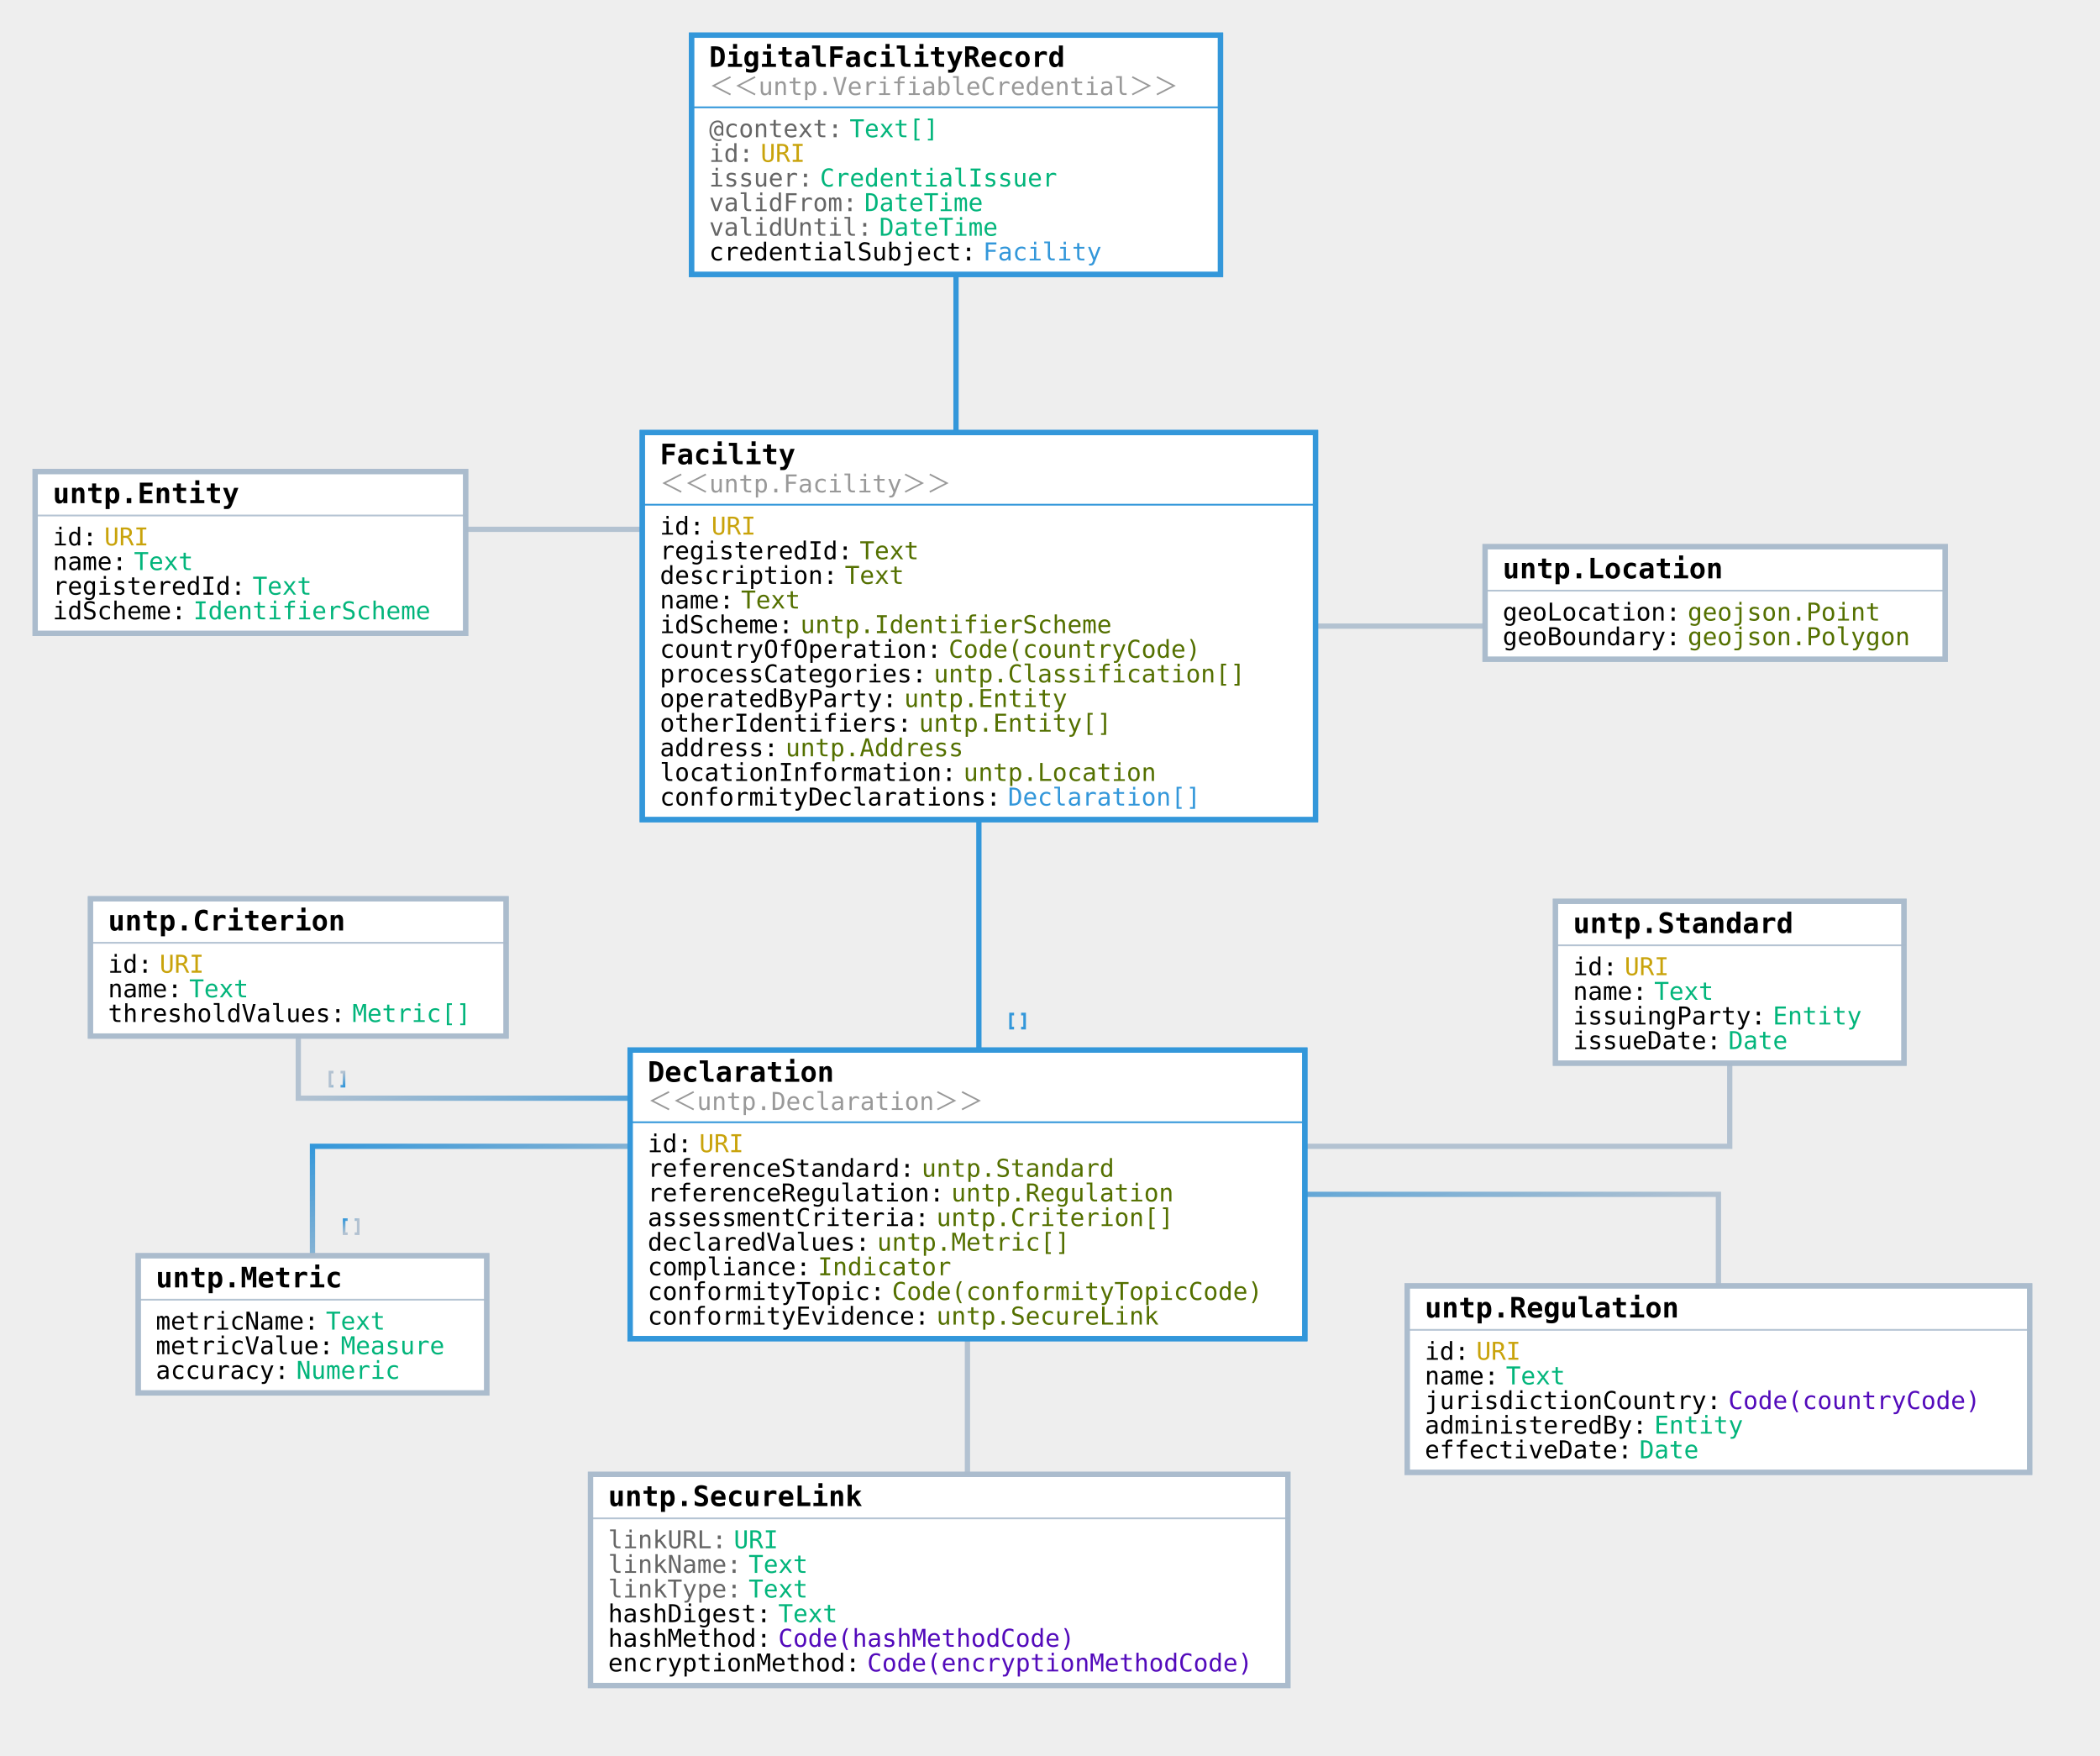
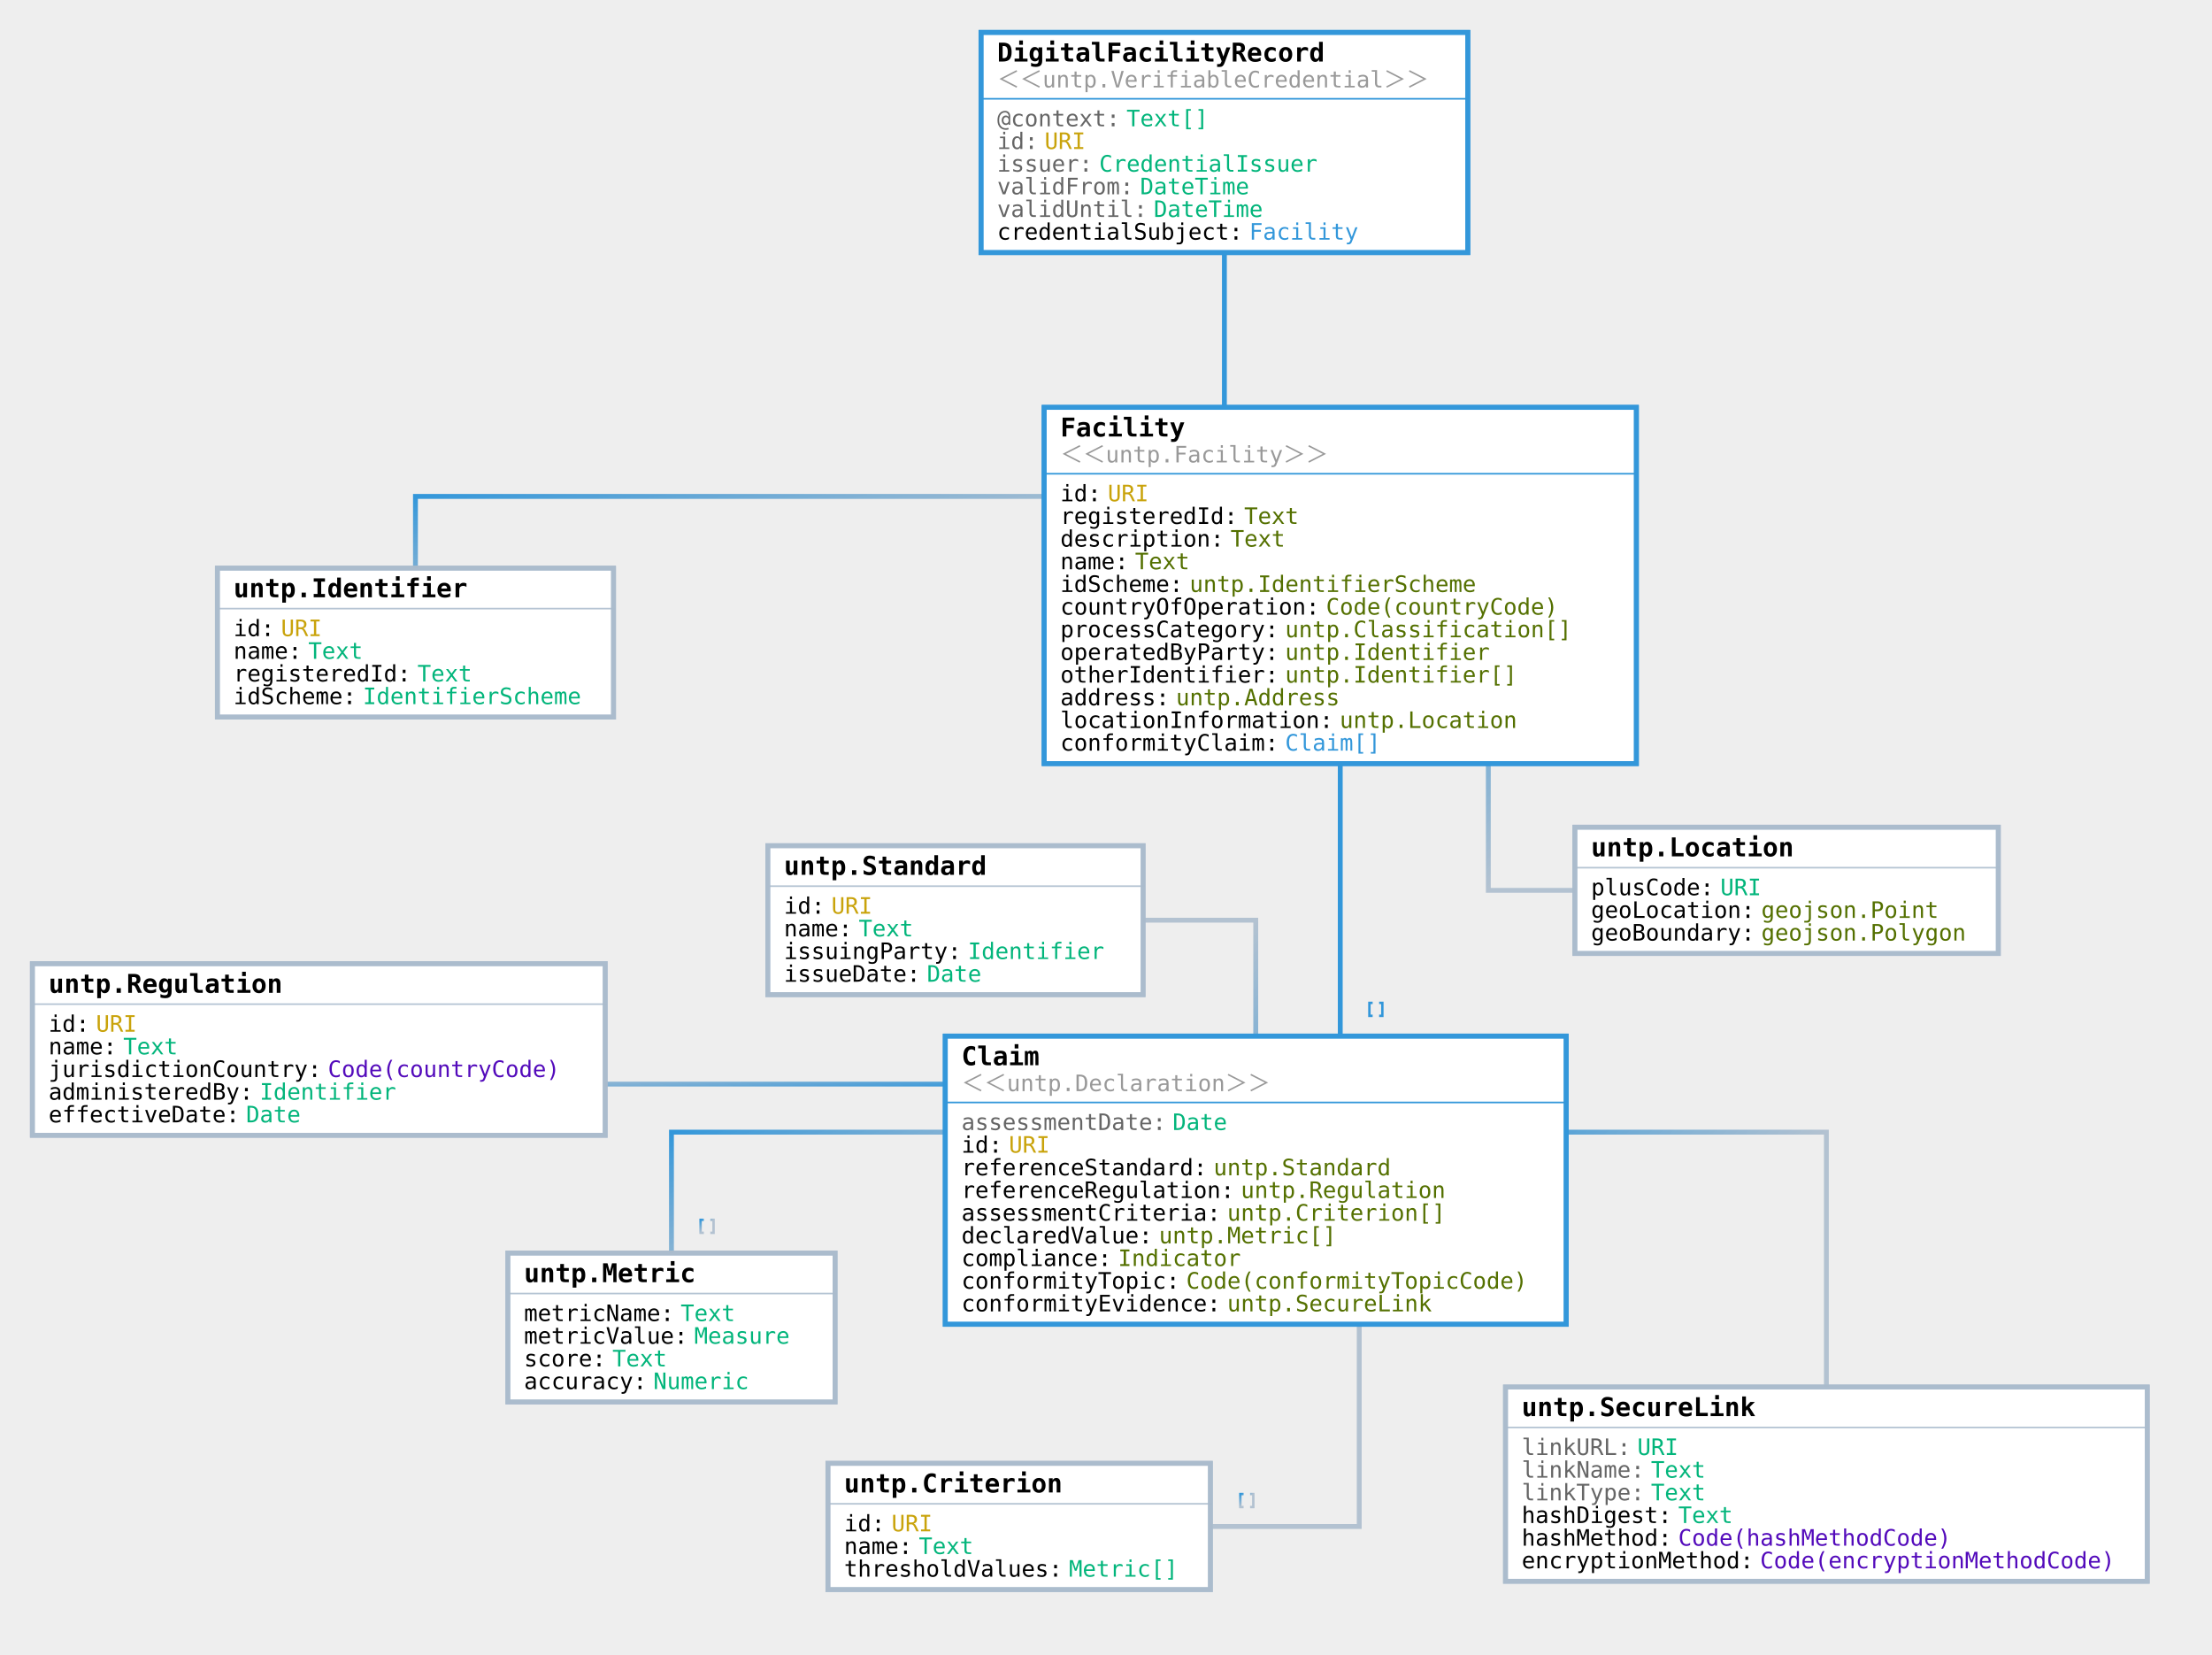
- <svg xmlns="http://www.w3.org/2000/svg" viewBox="-35.714 -88 1193.862 998">
+ <svg xmlns="http://www.w3.org/2000/svg" viewBox="-196.931 -88 1366.435 1021.714">
  <rect width="1000%" height="1000%" x="-500%" y="-500%" fill="#EEEEEE" />
-   <path fill="none" stroke="#EEEEEE" stroke-width="8" d="M425.115 212.867l-.01-.01h-318.46V226" />
-   <defs>
-     <linearGradient id="a" x1="100%" x2="50%" y1="100%" y2="50%">
-       <stop offset="0%" stop-color="#3397DA" />
-       <stop offset="100%" stop-color="#aabbccdd" />
-     </linearGradient>
-   </defs>
-   <path fill="none" stroke="url(#a)" stroke-width="3" d="M425.115 212.867l-.01-.01h-318.46V226" />
-   <path fill="none" stroke="#EEEEEE" stroke-width="8" d="M616.475 267.867l-.01-.01H939.36v-13.143" />
+   <path fill="none" stroke="#EEEEEE" stroke-width="8" d="M539.541 218.581l-.01-.01H59.713v90.286" />
+   <defs>
+     <linearGradient id="a" x1="0%" x2="50%" y1="0%" y2="50%">
+       <stop offset="0%" stop-color="#3397DA" />
+       <stop offset="100%" stop-color="#aabbccdd" />
+     </linearGradient>
+   </defs>
+   <path fill="none" stroke="url(#a)" stroke-width="3" d="M539.541 218.581l-.01-.01H59.713v90.286" />
+   <path fill="none" stroke="#EEEEEE" stroke-width="8" d="M722.473 273.581l-.01-.01v188.286h184.25" />
  <defs>
    <linearGradient id="b" x1="0%" x2="50%" y1="0%" y2="50%">
      <stop offset="0%" stop-color="#3397DA" />
      <stop offset="100%" stop-color="#aabbccdd" />
    </linearGradient>
  </defs>
-   <path fill="none" stroke="url(#b)" stroke-width="3" d="M616.475 267.867l-.01-.01H939.36v-13.143" />
-   <path fill="none" stroke="#EEEEEE" stroke-width="8" d="M642.155 563.534l-.01-.01h305.5v-93.238" />
-   <defs>
-     <linearGradient id="c" x1="0%" x2="50%" y1="0%" y2="50%">
-       <stop offset="0%" stop-color="#3397DA" />
-       <stop offset="100%" stop-color="#aabbccdd" />
-     </linearGradient>
-   </defs>
-   <path fill="none" stroke="url(#c)" stroke-width="3" d="M642.155 563.534l-.01-.01h305.5v-93.238" />
-   <path fill="none" stroke="#EEEEEE" stroke-width="8" d="M578.225 590.867l-.01-.01h363.002v105" />
-   <defs>
-     <linearGradient id="d" x1="0%" x2="50%" y1="0%" y2="50%">
-       <stop offset="0%" stop-color="#3397DA" />
-       <stop offset="100%" stop-color="#aabbccdd" />
-     </linearGradient>
-   </defs>
-   <path fill="none" stroke="url(#d)" stroke-width="3" d="M578.225 590.867l-.01-.01h363.002v105" />
-   <path fill="none" stroke="#EEEEEE" stroke-width="8" d="M386.437 536.2l-.01-.01H133.859v-74.333" />
-   <defs>
-     <linearGradient id="e" x1="100%" x2="50%" y1="100%" y2="50%">
-       <stop offset="0%" stop-color="#3397DA" />
-       <stop offset="100%" stop-color="#aabbccdd" />
-     </linearGradient>
-   </defs>
-   <path fill="none" stroke="url(#e)" stroke-width="3" d="M386.437 536.2l-.01-.01H133.859v-74.333" />
-   <path fill="none" stroke="url(#e)" stroke-width="1.5" d="M153.869 521.367l-2.01-.01v8h2M157.869 521.367l1.99-.01v8h-2" />
-   <path fill="none" stroke="#EEEEEE" stroke-width="8" d="M450.366 563.534l-.01-.01H141.93v101.19" />
+   <path fill="none" stroke="url(#b)" stroke-width="3" d="M722.473 273.581l-.01-.01v188.286h184.25" />
+   <path fill="none" stroke="#EEEEEE" stroke-width="8" d="M578.793 670.534l-.01-.01V480.286H393.285" />
+   <defs>
+     <linearGradient id="c" x1="100%" x2="50%" y1="100%" y2="50%">
+       <stop offset="0%" stop-color="#3397DA" />
+       <stop offset="100%" stop-color="#aabbccdd" />
+     </linearGradient>
+   </defs>
+   <path fill="none" stroke="url(#c)" stroke-width="3" d="M578.793 670.534l-.01-.01V480.286H393.285" />
+   <path fill="none" stroke="#EEEEEE" stroke-width="8" d="M450.934 581.534l-.01-.01H0v-21.381" />
+   <defs>
+     <linearGradient id="d" x1="100%" x2="50%" y1="100%" y2="50%">
+       <stop offset="0%" stop-color="#3397DA" />
+       <stop offset="100%" stop-color="#aabbccdd" />
+     </linearGradient>
+   </defs>
+   <path fill="none" stroke="url(#d)" stroke-width="3" d="M450.934 581.534l-.01-.01H0v-21.381" />
+   <path fill="none" stroke="#EEEEEE" stroke-width="8" d="M642.723 640.867l-.01-.01v213.857H432.642" />
+   <defs>
+     <linearGradient id="e" x1="0%" x2="50%" y1="0%" y2="50%">
+       <stop offset="0%" stop-color="#3397DA" />
+       <stop offset="100%" stop-color="#aabbccdd" />
+     </linearGradient>
+   </defs>
+   <path fill="none" stroke="url(#e)" stroke-width="3" d="M642.723 640.867l-.01-.01v213.857H432.642" />
+   <path fill="none" stroke="url(#e)" stroke-width="1.5" d="M571.296 834.724l-2.01-.01v8h2M575.296 834.724l1.99-.01v8h-2" />
+   <path fill="none" stroke="#EEEEEE" stroke-width="8" d="M514.864 611.2l-.01-.01H217.856v120.667" />
  <defs>
    <linearGradient id="f" x1="0%" x2="50%" y1="0%" y2="50%">
      <stop offset="0%" stop-color="#3397DA" />
      <stop offset="100%" stop-color="#aabbccdd" />
    </linearGradient>
  </defs>
-   <path fill="none" stroke="url(#f)" stroke-width="3" d="M450.366 563.534l-.01-.01H141.93v101.19" />
-   <path fill="none" stroke="url(#f)" stroke-width="1.5" d="M161.94 605.224l-2.01-.01v8h2M165.94 605.224l1.99-.01v8h-2" />
-   <path fill="none" stroke="#EEEEEE" stroke-width="8" d="M514.296 618.2l-.01-.01V810h-16.069" />
+   <path fill="none" stroke="url(#f)" stroke-width="3" d="M514.864 611.2l-.01-.01H217.856v120.667" />
+   <path fill="none" stroke="url(#f)" stroke-width="1.5" d="M237.866 665.367l-2.01-.01v8h2M241.866 665.367l1.99-.01v8h-2" />
+   <path fill="none" stroke="#EEEEEE" stroke-width="8" d="M706.652 611.2l-.01-.01h224.644v217.381" />
  <defs>
    <linearGradient id="g" x1="0%" x2="50%" y1="0%" y2="50%">
      <stop offset="0%" stop-color="#3397DA" />
      <stop offset="100%" stop-color="#aabbccdd" />
    </linearGradient>
  </defs>
-   <path fill="none" stroke="url(#g)" stroke-width="3" d="M514.296 618.2l-.01-.01V810h-16.069" />
-   <path fill="none" stroke="#EEEEEE" stroke-width="8" d="M507.793.01l-.01-.01v267.857h13.002" />
+   <path fill="none" stroke="url(#g)" stroke-width="3" d="M706.652 611.2l-.01-.01h224.644v217.381" />
+   <path fill="none" stroke="#EEEEEE" stroke-width="8" d="M559.433.01l-.01-.01v273.571h71.574" />
  <defs>
    <linearGradient id="h" x1="0%" x2="50%" y1="0%" y2="50%">
      <stop offset="0%" stop-color="#3397DA" />
      <stop offset="100%" stop-color="#3397DA" />
    </linearGradient>
  </defs>
-   <path fill="none" stroke="url(#h)" stroke-width="3" d="M507.793.01l-.01-.01v267.857h13.002" />
-   <path fill="none" stroke="#EEEEEE" stroke-width="8" d="M520.795 322.867l-.01-.01v268h-6.5" />
+   <path fill="none" stroke="url(#h)" stroke-width="3" d="M559.433.01l-.01-.01v273.571h71.574" />
+   <path fill="none" stroke="#EEEEEE" stroke-width="8" d="M631.007 328.581l-.01-.01v312.286h-52.214" />
  <defs>
    <linearGradient id="i" x1="0%" x2="50%" y1="0%" y2="50%">
      <stop offset="0%" stop-color="#3397DA" />
      <stop offset="100%" stop-color="#3397DA" />
    </linearGradient>
  </defs>
-   <path fill="none" stroke="url(#i)" stroke-width="3" d="M520.795 322.867l-.01-.01v268h-6.5" />
-   <path fill="none" stroke="url(#i)" stroke-width="1.5" d="M540.795 488.367l-2.01-.01v8h2M544.795 488.367l1.99-.01v8h-2" />
-   <path fill="#FFFFFF" stroke="#3397DA" stroke-width="3" d="M357.424-68h300.718V68H357.424z" />
-   <path fill="#3397da" stroke="#3397da" d="M358.424-27h300.718" />
-   <path fill="none" stroke="#3397DA" stroke-width="3" d="M357.424-68h300.718V68H357.424z" />
-   <text x="367.424" y="-50" style="font:700 16px 'Lucida Console',monospace" fill="#000000">DigitalFacilityRecord</text>
-   <text x="367.424" y="-34" style="font:500 14px 'Lucida Console',monospace" fill="#999">＜＜untp.VerifiableCredential＞＞</text>
-   <text x="367.424" y="-10" style="font:500 14px 'Lucida Console',monospace" fill="#666">@context:</text>
-   <text x="447.282" y="-10" style="font:500 14px 'Lucida Console',monospace" fill="#02b57b">Text[]</text>
-   <text x="367.424" y="4" style="font:500 14px 'Lucida Console',monospace" fill="#666">id:</text>
-   <text x="396.71" y="4" style="font:500 14px 'Lucida Console',monospace" fill="#C9A30B">URI</text>
-   <text x="367.424" y="18" style="font:500 14px 'Lucida Console',monospace" fill="#666">issuer:</text>
-   <text x="430.425" y="18" style="font:500 14px 'Lucida Console',monospace" fill="#02b57b">CredentialIssuer</text>
-   <text x="367.424" y="32" style="font:500 14px 'Lucida Console',monospace" fill="#666">validFrom:</text>
-   <text x="455.711" y="32" style="font:500 14px 'Lucida Console',monospace" fill="#02b57b">DateTime</text>
-   <text x="367.424" y="46" style="font:500 14px 'Lucida Console',monospace" fill="#666">validUntil:</text>
-   <text x="464.14" y="46" style="font:500 14px 'Lucida Console',monospace" fill="#02b57b">DateTime</text>
-   <text x="367.424" y="60" style="font:500 14px 'Lucida Console',monospace" fill="#000000">credentialSubject:</text>
-   <text x="523.141" y="60" style="font:500 14px 'Lucida Console',monospace" fill="#3397DA">Facility</text>
-   <path fill="#FFFFFF" stroke="#3397DA" stroke-width="3" d="M329.425 157.857h382.72v220h-382.72z" />
-   <path fill="#3397da" stroke="#3397da" d="M330.425 198.857h382.72" />
-   <path fill="none" stroke="#3397DA" stroke-width="3" d="M329.425 157.857h382.72v220h-382.72z" />
-   <text x="339.425" y="175.857" style="font:700 16px 'Lucida Console',monospace" fill="#000000">Facility</text>
-   <text x="339.425" y="191.857" style="font:500 14px 'Lucida Console',monospace" fill="#999">＜＜untp.Facility＞＞</text>
-   <text x="339.425" y="215.857" style="font:500 14px 'Lucida Console',monospace" fill="#000000">id:</text>
-   <text x="368.711" y="215.857" style="font:500 14px 'Lucida Console',monospace" fill="#C9A30B">URI</text>
-   <text x="339.425" y="229.857" style="font:500 14px 'Lucida Console',monospace" fill="#000000">registeredId:</text>
-   <text x="452.999" y="229.857" style="font:500 14px 'Lucida Console',monospace" fill="#547000">Text</text>
-   <text x="339.425" y="243.857" style="font:500 14px 'Lucida Console',monospace" fill="#000000">description:</text>
-   <text x="444.57" y="243.857" style="font:500 14px 'Lucida Console',monospace" fill="#547000">Text</text>
-   <text x="339.425" y="257.857" style="font:500 14px 'Lucida Console',monospace" fill="#000000">name:</text>
-   <text x="385.569" y="257.857" style="font:500 14px 'Lucida Console',monospace" fill="#547000">Text</text>
-   <text x="339.425" y="271.857" style="font:500 14px 'Lucida Console',monospace" fill="#000000">idScheme:</text>
-   <text x="419.284" y="271.857" style="font:500 14px 'Lucida Console',monospace" fill="#547000">untp.IdentifierScheme</text>
-   <text x="339.425" y="285.857" style="font:500 14px 'Lucida Console',monospace" fill="#000000">countryOfOperation:</text>
-   <text x="503.571" y="285.857" style="font:500 14px 'Lucida Console',monospace" fill="#547000">Code(countryCode)</text>
-   <text x="339.425" y="299.857" style="font:500 14px 'Lucida Console',monospace" fill="#000000">processCategories:</text>
-   <text x="495.142" y="299.857" style="font:500 14px 'Lucida Console',monospace" fill="#547000">untp.Classification[]</text>
-   <text x="339.425" y="313.857" style="font:500 14px 'Lucida Console',monospace" fill="#000000">operatedByParty:</text>
-   <text x="478.285" y="313.857" style="font:500 14px 'Lucida Console',monospace" fill="#547000">untp.Entity</text>
-   <text x="339.425" y="327.857" style="font:500 14px 'Lucida Console',monospace" fill="#000000">otherIdentifiers:</text>
-   <text x="486.713" y="327.857" style="font:500 14px 'Lucida Console',monospace" fill="#547000">untp.Entity[]</text>
-   <text x="339.425" y="341.857" style="font:500 14px 'Lucida Console',monospace" fill="#000000">address:</text>
-   <text x="410.855" y="341.857" style="font:500 14px 'Lucida Console',monospace" fill="#547000">untp.Address</text>
-   <text x="339.425" y="355.857" style="font:500 14px 'Lucida Console',monospace" fill="#000000">locationInformation:</text>
-   <text x="512" y="355.857" style="font:500 14px 'Lucida Console',monospace" fill="#547000">untp.Location</text>
-   <text x="339.425" y="369.857" style="font:500 14px 'Lucida Console',monospace" fill="#000000">conformityDeclarations:</text>
-   <text x="537.286" y="369.857" style="font:500 14px 'Lucida Console',monospace" fill="#3397DA">Declaration[]</text>
-   <path fill="#FFFFFF" stroke="#3397DA" stroke-width="3" d="M322.497 508.857h383.577v164H322.497z" />
-   <path fill="#3397da" stroke="#3397da" d="M323.497 549.857h383.577" />
-   <path fill="none" stroke="#3397DA" stroke-width="3" d="M322.497 508.857h383.577v164H322.497z" />
-   <text x="332.497" y="526.857" style="font:700 16px 'Lucida Console',monospace" fill="#000000">Declaration</text>
-   <text x="332.497" y="542.857" style="font:500 14px 'Lucida Console',monospace" fill="#999">＜＜untp.Declaration＞＞</text>
-   <text x="332.497" y="566.857" style="font:500 14px 'Lucida Console',monospace" fill="#000000">id:</text>
-   <text x="361.783" y="566.857" style="font:500 14px 'Lucida Console',monospace" fill="#C9A30B">URI</text>
-   <text x="332.497" y="580.857" style="font:500 14px 'Lucida Console',monospace" fill="#000000">referenceStandard:</text>
-   <text x="488.214" y="580.857" style="font:500 14px 'Lucida Console',monospace" fill="#547000">untp.Standard</text>
-   <text x="332.497" y="594.857" style="font:500 14px 'Lucida Console',monospace" fill="#000000">referenceRegulation:</text>
-   <text x="505.071" y="594.857" style="font:500 14px 'Lucida Console',monospace" fill="#547000">untp.Regulation</text>
-   <text x="332.497" y="608.857" style="font:500 14px 'Lucida Console',monospace" fill="#000000">assessmentCriteria:</text>
-   <text x="496.643" y="608.857" style="font:500 14px 'Lucida Console',monospace" fill="#547000">untp.Criterion[]</text>
-   <text x="332.497" y="622.857" style="font:500 14px 'Lucida Console',monospace" fill="#000000">declaredValues:</text>
-   <text x="462.928" y="622.857" style="font:500 14px 'Lucida Console',monospace" fill="#547000">untp.Metric[]</text>
-   <text x="332.497" y="636.857" style="font:500 14px 'Lucida Console',monospace" fill="#000000">compliance:</text>
-   <text x="429.213" y="636.857" style="font:500 14px 'Lucida Console',monospace" fill="#547000">Indicator</text>
-   <text x="332.497" y="650.857" style="font:500 14px 'Lucida Console',monospace" fill="#000000">conformityTopic:</text>
-   <text x="471.357" y="650.857" style="font:500 14px 'Lucida Console',monospace" fill="#547000">Code(conformityTopicCode)</text>
-   <text x="332.497" y="664.857" style="font:500 14px 'Lucida Console',monospace" fill="#000000">conformityEvidence:</text>
-   <text x="496.643" y="664.857" style="font:500 14px 'Lucida Console',monospace" fill="#547000">untp.SecureLink</text>
-   <path fill="#FFFFFF" stroke="#aabbccdd" stroke-width="3" d="M-15.714 180h244.718v92H-15.714z" />
-   <path fill="#aabbccdd" stroke="#aabbccdd" d="M-14.714 205h244.717" />
-   <path fill="none" stroke="#aabbccdd" stroke-width="3" d="M-15.714 180h244.718v92H-15.714z" />
-   <text x="-5.714" y="198" style="font:700 16px 'Lucida Console',monospace" fill="#000000">untp.Entity</text>
-   <text x="-5.714" y="222" style="font:500 14px 'Lucida Console',monospace" fill="#000000">id:</text>
-   <text x="23.572" y="222" style="font:500 14px 'Lucida Console',monospace" fill="#C9A30B">URI</text>
-   <text x="-5.714" y="236" style="font:500 14px 'Lucida Console',monospace" fill="#000000">name:</text>
-   <text x="40.429" y="236" style="font:500 14px 'Lucida Console',monospace" fill="#02b57b">Text</text>
-   <text x="-5.714" y="250" style="font:500 14px 'Lucida Console',monospace" fill="#000000">registeredId:</text>
-   <text x="107.859" y="250" style="font:500 14px 'Lucida Console',monospace" fill="#02b57b">Text</text>
-   <text x="-5.714" y="264" style="font:500 14px 'Lucida Console',monospace" fill="#000000">idScheme:</text>
-   <text x="74.144" y="264" style="font:500 14px 'Lucida Console',monospace" fill="#02b57b">IdentifierScheme</text>
-   <path fill="#FFFFFF" stroke="#aabbccdd" stroke-width="3" d="M808.571 222.714h261.575v64H808.571z" />
-   <path fill="#aabbccdd" stroke="#aabbccdd" d="M809.571 247.714h261.576" />
-   <path fill="none" stroke="#aabbccdd" stroke-width="3" d="M808.571 222.714h261.575v64H808.571z" />
-   <text x="818.571" y="240.714" style="font:700 16px 'Lucida Console',monospace" fill="#000000">untp.Location</text>
-   <text x="818.571" y="264.714" style="font:500 14px 'Lucida Console',monospace" fill="#000000">geoLocation:</text>
-   <text x="923.716" y="264.714" style="font:500 14px 'Lucida Console',monospace" fill="#547000">geojson.Point</text>
-   <text x="818.571" y="278.714" style="font:500 14px 'Lucida Console',monospace" fill="#000000">geoBoundary:</text>
-   <text x="923.716" y="278.714" style="font:500 14px 'Lucida Console',monospace" fill="#547000">geojson.Polygon</text>
-   <path fill="#FFFFFF" stroke="#aabbccdd" stroke-width="3" d="M848.571 424.286h198.146v92H848.571z" />
-   <path fill="#aabbccdd" stroke="#aabbccdd" d="M849.571 449.286h198.146" />
-   <path fill="none" stroke="#aabbccdd" stroke-width="3" d="M848.571 424.286h198.146v92H848.571z" />
-   <text x="858.571" y="442.286" style="font:700 16px 'Lucida Console',monospace" fill="#000000">untp.Standard</text>
-   <text x="858.571" y="466.286" style="font:500 14px 'Lucida Console',monospace" fill="#000000">id:</text>
-   <text x="887.858" y="466.286" style="font:500 14px 'Lucida Console',monospace" fill="#C9A30B">URI</text>
-   <text x="858.571" y="480.286" style="font:500 14px 'Lucida Console',monospace" fill="#000000">name:</text>
-   <text x="904.715" y="480.286" style="font:500 14px 'Lucida Console',monospace" fill="#02b57b">Text</text>
-   <text x="858.571" y="494.286" style="font:500 14px 'Lucida Console',monospace" fill="#000000">issuingParty:</text>
-   <text x="972.145" y="494.286" style="font:500 14px 'Lucida Console',monospace" fill="#02b57b">Entity</text>
-   <text x="858.571" y="508.286" style="font:500 14px 'Lucida Console',monospace" fill="#000000">issueDate:</text>
-   <text x="946.859" y="508.286" style="font:500 14px 'Lucida Console',monospace" fill="#02b57b">Date</text>
-   <path fill="#FFFFFF" stroke="#aabbccdd" stroke-width="3" d="M764.286 642.857h353.862v106H764.286z" />
-   <path fill="#aabbccdd" stroke="#aabbccdd" d="M765.286 667.857h353.862" />
-   <path fill="none" stroke="#aabbccdd" stroke-width="3" d="M764.286 642.857h353.862v106H764.286z" />
-   <text x="774.286" y="660.857" style="font:700 16px 'Lucida Console',monospace" fill="#000000">untp.Regulation</text>
-   <text x="774.286" y="684.857" style="font:500 14px 'Lucida Console',monospace" fill="#000000">id:</text>
-   <text x="803.572" y="684.857" style="font:500 14px 'Lucida Console',monospace" fill="#C9A30B">URI</text>
-   <text x="774.286" y="698.857" style="font:500 14px 'Lucida Console',monospace" fill="#000000">name:</text>
-   <text x="820.429" y="698.857" style="font:500 14px 'Lucida Console',monospace" fill="#02b57b">Text</text>
-   <text x="774.286" y="712.857" style="font:500 14px 'Lucida Console',monospace" fill="#000000">jurisdictionCountry:</text>
-   <text x="946.86" y="712.857" style="font:500 14px 'Lucida Console',monospace" fill="#530abb">Code(countryCode)</text>
-   <text x="774.286" y="726.857" style="font:500 14px 'Lucida Console',monospace" fill="#000000">administeredBy:</text>
-   <text x="904.716" y="726.857" style="font:500 14px 'Lucida Console',monospace" fill="#02b57b">Entity</text>
-   <text x="774.286" y="740.857" style="font:500 14px 'Lucida Console',monospace" fill="#000000">effectiveDate:</text>
-   <text x="896.288" y="740.857" style="font:500 14px 'Lucida Console',monospace" fill="#02b57b">Date</text>
-   <path fill="#FFFFFF" stroke="#aabbccdd" stroke-width="3" d="M15.714 422.857h236.289v78H15.714z" />
-   <path fill="#aabbccdd" stroke="#aabbccdd" d="M16.714 447.857h236.29" />
-   <path fill="none" stroke="#aabbccdd" stroke-width="3" d="M15.714 422.857h236.289v78H15.714z" />
-   <text x="25.714" y="440.857" style="font:700 16px 'Lucida Console',monospace" fill="#000000">untp.Criterion</text>
-   <text x="25.714" y="464.857" style="font:500 14px 'Lucida Console',monospace" fill="#000000">id:</text>
-   <text x="55" y="464.857" style="font:500 14px 'Lucida Console',monospace" fill="#C9A30B">URI</text>
-   <text x="25.714" y="478.857" style="font:500 14px 'Lucida Console',monospace" fill="#000000">name:</text>
-   <text x="71.858" y="478.857" style="font:500 14px 'Lucida Console',monospace" fill="#02b57b">Text</text>
-   <text x="25.714" y="492.857" style="font:500 14px 'Lucida Console',monospace" fill="#000000">thresholdValues:</text>
-   <text x="164.574" y="492.857" style="font:500 14px 'Lucida Console',monospace" fill="#02b57b">Metric[]</text>
-   <path fill="#FFFFFF" stroke="#aabbccdd" stroke-width="3" d="M42.857 625.714h198.146v78H42.857z" />
-   <path fill="#aabbccdd" stroke="#aabbccdd" d="M43.857 650.714h198.146" />
-   <path fill="none" stroke="#aabbccdd" stroke-width="3" d="M42.857 625.714h198.146v78H42.857z" />
-   <text x="52.857" y="643.714" style="font:700 16px 'Lucida Console',monospace" fill="#000000">untp.Metric</text>
-   <text x="52.857" y="667.714" style="font:500 14px 'Lucida Console',monospace" fill="#000000">metricName:</text>
-   <text x="149.573" y="667.714" style="font:500 14px 'Lucida Console',monospace" fill="#02b57b">Text</text>
-   <text x="52.857" y="681.714" style="font:500 14px 'Lucida Console',monospace" fill="#000000">metricValue:</text>
-   <text x="158.002" y="681.714" style="font:500 14px 'Lucida Console',monospace" fill="#02b57b">Measure</text>
-   <text x="52.857" y="695.714" style="font:500 14px 'Lucida Console',monospace" fill="#000000">accuracy:</text>
-   <text x="132.716" y="695.714" style="font:500 14px 'Lucida Console',monospace" fill="#02b57b">Numeric</text>
-   <path fill="#FFFFFF" stroke="#aabbccdd" stroke-width="3" d="M300 750h396.435v120H300z" />
-   <path fill="#aabbccdd" stroke="#aabbccdd" d="M301 775h396.435" />
-   <path fill="none" stroke="#aabbccdd" stroke-width="3" d="M300 750h396.435v120H300z" />
-   <text x="310" y="768" style="font:700 16px 'Lucida Console',monospace" fill="#000000">untp.SecureLink</text>
-   <text x="310" y="792" style="font:500 14px 'Lucida Console',monospace" fill="#666">linkURL:</text>
-   <text x="381.43" y="792" style="font:500 14px 'Lucida Console',monospace" fill="#02b57b">URI</text>
-   <text x="310" y="806" style="font:500 14px 'Lucida Console',monospace" fill="#666">linkName:</text>
-   <text x="389.858" y="806" style="font:500 14px 'Lucida Console',monospace" fill="#02b57b">Text</text>
-   <text x="310" y="820" style="font:500 14px 'Lucida Console',monospace" fill="#666">linkType:</text>
-   <text x="389.858" y="820" style="font:500 14px 'Lucida Console',monospace" fill="#02b57b">Text</text>
-   <text x="310" y="834" style="font:500 14px 'Lucida Console',monospace" fill="#000000">hashDigest:</text>
-   <text x="406.716" y="834" style="font:500 14px 'Lucida Console',monospace" fill="#02b57b">Text</text>
-   <text x="310" y="848" style="font:500 14px 'Lucida Console',monospace" fill="#000000">hashMethod:</text>
-   <text x="406.716" y="848" style="font:500 14px 'Lucida Console',monospace" fill="#530abb">Code(hashMethodCode)</text>
-   <text x="310" y="862" style="font:500 14px 'Lucida Console',monospace" fill="#000000">encryptionMethod:</text>
-   <text x="457.288" y="862" style="font:500 14px 'Lucida Console',monospace" fill="#530abb">Code(encryptionMethodCode)</text>
+   <path fill="none" stroke="url(#i)" stroke-width="3" d="M631.007 328.581l-.01-.01v312.286h-52.214" />
+   <path fill="none" stroke="url(#i)" stroke-width="1.5" d="M651.007 531.367l-2.01-.01v8h2M655.007 531.367l1.99-.01v8h-2" />
+   <path fill="#FFFFFF" stroke="#3397DA" stroke-width="3" d="M409.064-68h300.718V68H409.064z" />
+   <path fill="#3397da" stroke="#3397da" d="M410.064-27h300.718" />
+   <path fill="none" stroke="#3397DA" stroke-width="3" d="M409.064-68h300.718V68H409.064z" />
+   <text x="419.064" y="-50" style="font:700 16px 'Lucida Console',monospace" fill="#000000">DigitalFacilityRecord</text>
+   <text x="419.064" y="-34" style="font:500 14px 'Lucida Console',monospace" fill="#999">＜＜untp.VerifiableCredential＞＞</text>
+   <text x="419.064" y="-10" style="font:500 14px 'Lucida Console',monospace" fill="#666">@context:</text>
+   <text x="498.923" y="-10" style="font:500 14px 'Lucida Console',monospace" fill="#02b57b">Text[]</text>
+   <text x="419.064" y="4" style="font:500 14px 'Lucida Console',monospace" fill="#666">id:</text>
+   <text x="448.35" y="4" style="font:500 14px 'Lucida Console',monospace" fill="#C9A30B">URI</text>
+   <text x="419.064" y="18" style="font:500 14px 'Lucida Console',monospace" fill="#666">issuer:</text>
+   <text x="482.065" y="18" style="font:500 14px 'Lucida Console',monospace" fill="#02b57b">CredentialIssuer</text>
+   <text x="419.064" y="32" style="font:500 14px 'Lucida Console',monospace" fill="#666">validFrom:</text>
+   <text x="507.351" y="32" style="font:500 14px 'Lucida Console',monospace" fill="#02b57b">DateTime</text>
+   <text x="419.064" y="46" style="font:500 14px 'Lucida Console',monospace" fill="#666">validUntil:</text>
+   <text x="515.78" y="46" style="font:500 14px 'Lucida Console',monospace" fill="#02b57b">DateTime</text>
+   <text x="419.064" y="60" style="font:500 14px 'Lucida Console',monospace" fill="#000000">credentialSubject:</text>
+   <text x="574.781" y="60" style="font:500 14px 'Lucida Console',monospace" fill="#3397DA">Facility</text>
+   <path fill="#FFFFFF" stroke="#3397DA" stroke-width="3" d="M448.066 163.571h365.862v220H448.066z" />
+   <path fill="#3397da" stroke="#3397da" d="M449.066 204.571h365.862" />
+   <path fill="none" stroke="#3397DA" stroke-width="3" d="M448.066 163.571h365.862v220H448.066z" />
+   <text x="458.066" y="181.571" style="font:700 16px 'Lucida Console',monospace" fill="#000000">Facility</text>
+   <text x="458.066" y="197.571" style="font:500 14px 'Lucida Console',monospace" fill="#999">＜＜untp.Facility＞＞</text>
+   <text x="458.066" y="221.571" style="font:500 14px 'Lucida Console',monospace" fill="#000000">id:</text>
+   <text x="487.352" y="221.571" style="font:500 14px 'Lucida Console',monospace" fill="#C9A30B">URI</text>
+   <text x="458.066" y="235.571" style="font:500 14px 'Lucida Console',monospace" fill="#000000">registeredId:</text>
+   <text x="571.639" y="235.571" style="font:500 14px 'Lucida Console',monospace" fill="#547000">Text</text>
+   <text x="458.066" y="249.571" style="font:500 14px 'Lucida Console',monospace" fill="#000000">description:</text>
+   <text x="563.21" y="249.571" style="font:500 14px 'Lucida Console',monospace" fill="#547000">Text</text>
+   <text x="458.066" y="263.571" style="font:500 14px 'Lucida Console',monospace" fill="#000000">name:</text>
+   <text x="504.209" y="263.571" style="font:500 14px 'Lucida Console',monospace" fill="#547000">Text</text>
+   <text x="458.066" y="277.571" style="font:500 14px 'Lucida Console',monospace" fill="#000000">idScheme:</text>
+   <text x="537.924" y="277.571" style="font:500 14px 'Lucida Console',monospace" fill="#547000">untp.IdentifierScheme</text>
+   <text x="458.066" y="291.571" style="font:500 14px 'Lucida Console',monospace" fill="#000000">countryOfOperation:</text>
+   <text x="622.211" y="291.571" style="font:500 14px 'Lucida Console',monospace" fill="#547000">Code(countryCode)</text>
+   <text x="458.066" y="305.571" style="font:500 14px 'Lucida Console',monospace" fill="#000000">processCategory:</text>
+   <text x="596.925" y="305.571" style="font:500 14px 'Lucida Console',monospace" fill="#547000">untp.Classification[]</text>
+   <text x="458.066" y="319.571" style="font:500 14px 'Lucida Console',monospace" fill="#000000">operatedByParty:</text>
+   <text x="596.925" y="319.571" style="font:500 14px 'Lucida Console',monospace" fill="#547000">untp.Identifier</text>
+   <text x="458.066" y="333.571" style="font:500 14px 'Lucida Console',monospace" fill="#000000">otherIdentifier:</text>
+   <text x="596.925" y="333.571" style="font:500 14px 'Lucida Console',monospace" fill="#547000">untp.Identifier[]</text>
+   <text x="458.066" y="347.571" style="font:500 14px 'Lucida Console',monospace" fill="#000000">address:</text>
+   <text x="529.495" y="347.571" style="font:500 14px 'Lucida Console',monospace" fill="#547000">untp.Address</text>
+   <text x="458.066" y="361.571" style="font:500 14px 'Lucida Console',monospace" fill="#000000">locationInformation:</text>
+   <text x="630.64" y="361.571" style="font:500 14px 'Lucida Console',monospace" fill="#547000">untp.Location</text>
+   <text x="458.066" y="375.571" style="font:500 14px 'Lucida Console',monospace" fill="#000000">conformityClaim:</text>
+   <text x="596.925" y="375.571" style="font:500 14px 'Lucida Console',monospace" fill="#3397DA">Claim[]</text>
+   <path fill="#FFFFFF" stroke="#3397DA" stroke-width="3" d="M386.995 551.857h383.577v178H386.995z" />
+   <path fill="#3397da" stroke="#3397da" d="M387.995 592.857h383.577" />
+   <path fill="none" stroke="#3397DA" stroke-width="3" d="M386.995 551.857h383.577v178H386.995z" />
+   <text x="396.995" y="569.857" style="font:700 16px 'Lucida Console',monospace" fill="#000000">Claim</text>
+   <text x="396.995" y="585.857" style="font:500 14px 'Lucida Console',monospace" fill="#999">＜＜untp.Declaration＞＞</text>
+   <text x="396.995" y="609.857" style="font:500 14px 'Lucida Console',monospace" fill="#666">assessmentDate:</text>
+   <text x="527.425" y="609.857" style="font:500 14px 'Lucida Console',monospace" fill="#02b57b">Date</text>
+   <text x="396.995" y="623.857" style="font:500 14px 'Lucida Console',monospace" fill="#000000">id:</text>
+   <text x="426.281" y="623.857" style="font:500 14px 'Lucida Console',monospace" fill="#C9A30B">URI</text>
+   <text x="396.995" y="637.857" style="font:500 14px 'Lucida Console',monospace" fill="#000000">referenceStandard:</text>
+   <text x="552.711" y="637.857" style="font:500 14px 'Lucida Console',monospace" fill="#547000">untp.Standard</text>
+   <text x="396.995" y="651.857" style="font:500 14px 'Lucida Console',monospace" fill="#000000">referenceRegulation:</text>
+   <text x="569.569" y="651.857" style="font:500 14px 'Lucida Console',monospace" fill="#547000">untp.Regulation</text>
+   <text x="396.995" y="665.857" style="font:500 14px 'Lucida Console',monospace" fill="#000000">assessmentCriteria:</text>
+   <text x="561.14" y="665.857" style="font:500 14px 'Lucida Console',monospace" fill="#547000">untp.Criterion[]</text>
+   <text x="396.995" y="679.857" style="font:500 14px 'Lucida Console',monospace" fill="#000000">declaredValue:</text>
+   <text x="518.997" y="679.857" style="font:500 14px 'Lucida Console',monospace" fill="#547000">untp.Metric[]</text>
+   <text x="396.995" y="693.857" style="font:500 14px 'Lucida Console',monospace" fill="#000000">compliance:</text>
+   <text x="493.71" y="693.857" style="font:500 14px 'Lucida Console',monospace" fill="#547000">Indicator</text>
+   <text x="396.995" y="707.857" style="font:500 14px 'Lucida Console',monospace" fill="#000000">conformityTopic:</text>
+   <text x="535.854" y="707.857" style="font:500 14px 'Lucida Console',monospace" fill="#547000">Code(conformityTopicCode)</text>
+   <text x="396.995" y="721.857" style="font:500 14px 'Lucida Console',monospace" fill="#000000">conformityEvidence:</text>
+   <text x="561.14" y="721.857" style="font:500 14px 'Lucida Console',monospace" fill="#547000">untp.SecureLink</text>
+   <path fill="#FFFFFF" stroke="#aabbccdd" stroke-width="3" d="M-62.645 262.857h244.718v92H-62.645z" />
+   <path fill="#aabbccdd" stroke="#aabbccdd" d="M-61.645 287.857h244.717" />
+   <path fill="none" stroke="#aabbccdd" stroke-width="3" d="M-62.645 262.857h244.718v92H-62.645z" />
+   <text x="-52.645" y="280.857" style="font:700 16px 'Lucida Console',monospace" fill="#000000">untp.Identifier</text>
+   <text x="-52.645" y="304.857" style="font:500 14px 'Lucida Console',monospace" fill="#000000">id:</text>
+   <text x="-23.359" y="304.857" style="font:500 14px 'Lucida Console',monospace" fill="#C9A30B">URI</text>
+   <text x="-52.645" y="318.857" style="font:500 14px 'Lucida Console',monospace" fill="#000000">name:</text>
+   <text x="-6.502" y="318.857" style="font:500 14px 'Lucida Console',monospace" fill="#02b57b">Text</text>
+   <text x="-52.645" y="332.857" style="font:500 14px 'Lucida Console',monospace" fill="#000000">registeredId:</text>
+   <text x="60.928" y="332.857" style="font:500 14px 'Lucida Console',monospace" fill="#02b57b">Text</text>
+   <text x="-52.645" y="346.857" style="font:500 14px 'Lucida Console',monospace" fill="#000000">idScheme:</text>
+   <text x="27.213" y="346.857" style="font:500 14px 'Lucida Console',monospace" fill="#02b57b">IdentifierScheme</text>
+   <path fill="#FFFFFF" stroke="#aabbccdd" stroke-width="3" d="M775.926 422.857h261.575v78H775.926z" />
+   <path fill="#aabbccdd" stroke="#aabbccdd" d="M776.926 447.857h261.575" />
+   <path fill="none" stroke="#aabbccdd" stroke-width="3" d="M775.926 422.857h261.575v78H775.926z" />
+   <text x="785.926" y="440.857" style="font:700 16px 'Lucida Console',monospace" fill="#000000">untp.Location</text>
+   <text x="785.926" y="464.857" style="font:500 14px 'Lucida Console',monospace" fill="#000000">plusCode:</text>
+   <text x="865.784" y="464.857" style="font:500 14px 'Lucida Console',monospace" fill="#02b57b">URI</text>
+   <text x="785.926" y="478.857" style="font:500 14px 'Lucida Console',monospace" fill="#000000">geoLocation:</text>
+   <text x="891.071" y="478.857" style="font:500 14px 'Lucida Console',monospace" fill="#547000">geojson.Point</text>
+   <text x="785.926" y="492.857" style="font:500 14px 'Lucida Console',monospace" fill="#000000">geoBoundary:</text>
+   <text x="891.071" y="492.857" style="font:500 14px 'Lucida Console',monospace" fill="#547000">geojson.Polygon</text>
+   <path fill="#FFFFFF" stroke="#aabbccdd" stroke-width="3" d="M277.355 434.286h231.86v92h-231.86z" />
+   <path fill="#aabbccdd" stroke="#aabbccdd" d="M278.355 459.286h231.86" />
+   <path fill="none" stroke="#aabbccdd" stroke-width="3" d="M277.355 434.286h231.86v92h-231.86z" />
+   <text x="287.355" y="452.286" style="font:700 16px 'Lucida Console',monospace" fill="#000000">untp.Standard</text>
+   <text x="287.355" y="476.286" style="font:500 14px 'Lucida Console',monospace" fill="#000000">id:</text>
+   <text x="316.641" y="476.286" style="font:500 14px 'Lucida Console',monospace" fill="#C9A30B">URI</text>
+   <text x="287.355" y="490.286" style="font:500 14px 'Lucida Console',monospace" fill="#000000">name:</text>
+   <text x="333.498" y="490.286" style="font:500 14px 'Lucida Console',monospace" fill="#02b57b">Text</text>
+   <text x="287.355" y="504.286" style="font:500 14px 'Lucida Console',monospace" fill="#000000">issuingParty:</text>
+   <text x="400.928" y="504.286" style="font:500 14px 'Lucida Console',monospace" fill="#02b57b">Identifier</text>
+   <text x="287.355" y="518.286" style="font:500 14px 'Lucida Console',monospace" fill="#000000">issueDate:</text>
+   <text x="375.642" y="518.286" style="font:500 14px 'Lucida Console',monospace" fill="#02b57b">Date</text>
+   <path fill="#FFFFFF" stroke="#aabbccdd" stroke-width="3" d="M-176.931 507.143h353.862v106h-353.862z" />
+   <path fill="#aabbccdd" stroke="#aabbccdd" d="M-175.931 532.143H177.93" />
+   <path fill="none" stroke="#aabbccdd" stroke-width="3" d="M-176.931 507.143h353.862v106h-353.862z" />
+   <text x="-166.931" y="525.143" style="font:700 16px 'Lucida Console',monospace" fill="#000000">untp.Regulation</text>
+   <text x="-166.931" y="549.143" style="font:500 14px 'Lucida Console',monospace" fill="#000000">id:</text>
+   <text x="-137.645" y="549.143" style="font:500 14px 'Lucida Console',monospace" fill="#C9A30B">URI</text>
+   <text x="-166.931" y="563.143" style="font:500 14px 'Lucida Console',monospace" fill="#000000">name:</text>
+   <text x="-120.788" y="563.143" style="font:500 14px 'Lucida Console',monospace" fill="#02b57b">Text</text>
+   <text x="-166.931" y="577.143" style="font:500 14px 'Lucida Console',monospace" fill="#000000">jurisdictionCountry:</text>
+   <text x="5.643" y="577.143" style="font:500 14px 'Lucida Console',monospace" fill="#530abb">Code(countryCode)</text>
+   <text x="-166.931" y="591.143" style="font:500 14px 'Lucida Console',monospace" fill="#000000">administeredBy:</text>
+   <text x="-36.5" y="591.143" style="font:500 14px 'Lucida Console',monospace" fill="#02b57b">Identifier</text>
+   <text x="-166.931" y="605.143" style="font:500 14px 'Lucida Console',monospace" fill="#000000">effectiveDate:</text>
+   <text x="-44.929" y="605.143" style="font:500 14px 'Lucida Console',monospace" fill="#02b57b">Date</text>
+   <path fill="#FFFFFF" stroke="#aabbccdd" stroke-width="3" d="M314.497 815.714h236.289v78H314.497z" />
+   <path fill="#aabbccdd" stroke="#aabbccdd" d="M315.497 840.714h236.29" />
+   <path fill="none" stroke="#aabbccdd" stroke-width="3" d="M314.497 815.714h236.289v78H314.497z" />
+   <text x="324.497" y="833.714" style="font:700 16px 'Lucida Console',monospace" fill="#000000">untp.Criterion</text>
+   <text x="324.497" y="857.714" style="font:500 14px 'Lucida Console',monospace" fill="#000000">id:</text>
+   <text x="353.784" y="857.714" style="font:500 14px 'Lucida Console',monospace" fill="#C9A30B">URI</text>
+   <text x="324.497" y="871.714" style="font:500 14px 'Lucida Console',monospace" fill="#000000">name:</text>
+   <text x="370.641" y="871.714" style="font:500 14px 'Lucida Console',monospace" fill="#02b57b">Text</text>
+   <text x="324.497" y="885.714" style="font:500 14px 'Lucida Console',monospace" fill="#000000">thresholdValues:</text>
+   <text x="463.357" y="885.714" style="font:500 14px 'Lucida Console',monospace" fill="#02b57b">Metric[]</text>
+   <path fill="#FFFFFF" stroke="#aabbccdd" stroke-width="3" d="M116.783 685.857h202.146v92H116.783z" />
+   <path fill="#aabbccdd" stroke="#aabbccdd" d="M117.783 710.857H319.93" />
+   <path fill="none" stroke="#aabbccdd" stroke-width="3" d="M116.783 685.857h202.146v92H116.783z" />
+   <text x="126.783" y="703.857" style="font:700 16px 'Lucida Console',monospace" fill="#000000">untp.Metric</text>
+   <text x="126.783" y="727.857" style="font:500 14px 'Lucida Console',monospace" fill="#000000">metricName:</text>
+   <text x="223.499" y="727.857" style="font:500 14px 'Lucida Console',monospace" fill="#02b57b">Text</text>
+   <text x="126.783" y="741.857" style="font:500 14px 'Lucida Console',monospace" fill="#000000">metricValue:</text>
+   <text x="231.928" y="741.857" style="font:500 14px 'Lucida Console',monospace" fill="#02b57b">Measure</text>
+   <text x="126.783" y="755.857" style="font:500 14px 'Lucida Console',monospace" fill="#000000">score:</text>
+   <text x="181.355" y="755.857" style="font:500 14px 'Lucida Console',monospace" fill="#02b57b">Text</text>
+   <text x="126.783" y="769.857" style="font:500 14px 'Lucida Console',monospace" fill="#000000">accuracy:</text>
+   <text x="206.642" y="769.857" style="font:500 14px 'Lucida Console',monospace" fill="#02b57b">Numeric</text>
+   <path fill="#FFFFFF" stroke="#aabbccdd" stroke-width="3" d="M733.069 768.571h396.435v120H733.069z" />
+   <path fill="#aabbccdd" stroke="#aabbccdd" d="M734.069 793.571h396.434" />
+   <path fill="none" stroke="#aabbccdd" stroke-width="3" d="M733.069 768.571h396.435v120H733.069z" />
+   <text x="743.069" y="786.571" style="font:700 16px 'Lucida Console',monospace" fill="#000000">untp.SecureLink</text>
+   <text x="743.069" y="810.571" style="font:500 14px 'Lucida Console',monospace" fill="#666">linkURL:</text>
+   <text x="814.499" y="810.571" style="font:500 14px 'Lucida Console',monospace" fill="#02b57b">URI</text>
+   <text x="743.069" y="824.571" style="font:500 14px 'Lucida Console',monospace" fill="#666">linkName:</text>
+   <text x="822.927" y="824.571" style="font:500 14px 'Lucida Console',monospace" fill="#02b57b">Text</text>
+   <text x="743.069" y="838.571" style="font:500 14px 'Lucida Console',monospace" fill="#666">linkType:</text>
+   <text x="822.927" y="838.571" style="font:500 14px 'Lucida Console',monospace" fill="#02b57b">Text</text>
+   <text x="743.069" y="852.571" style="font:500 14px 'Lucida Console',monospace" fill="#000000">hashDigest:</text>
+   <text x="839.785" y="852.571" style="font:500 14px 'Lucida Console',monospace" fill="#02b57b">Text</text>
+   <text x="743.069" y="866.571" style="font:500 14px 'Lucida Console',monospace" fill="#000000">hashMethod:</text>
+   <text x="839.785" y="866.571" style="font:500 14px 'Lucida Console',monospace" fill="#530abb">Code(hashMethodCode)</text>
+   <text x="743.069" y="880.571" style="font:500 14px 'Lucida Console',monospace" fill="#000000">encryptionMethod:</text>
+   <text x="890.357" y="880.571" style="font:500 14px 'Lucida Console',monospace" fill="#530abb">Code(encryptionMethodCode)</text>
</svg>
